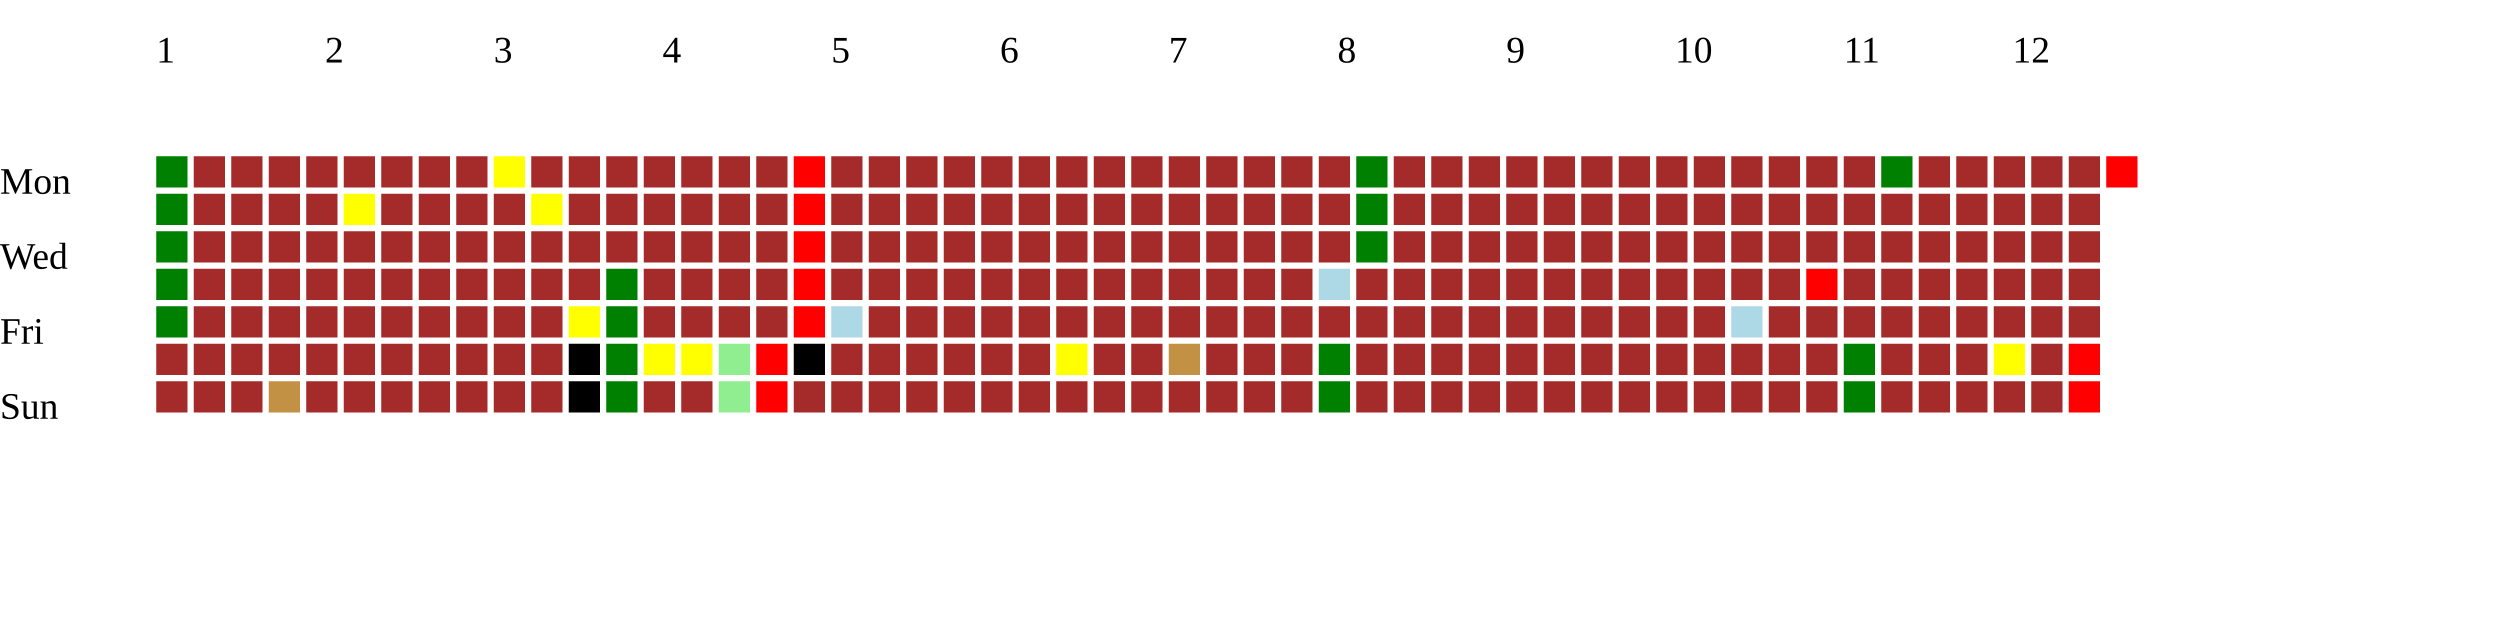
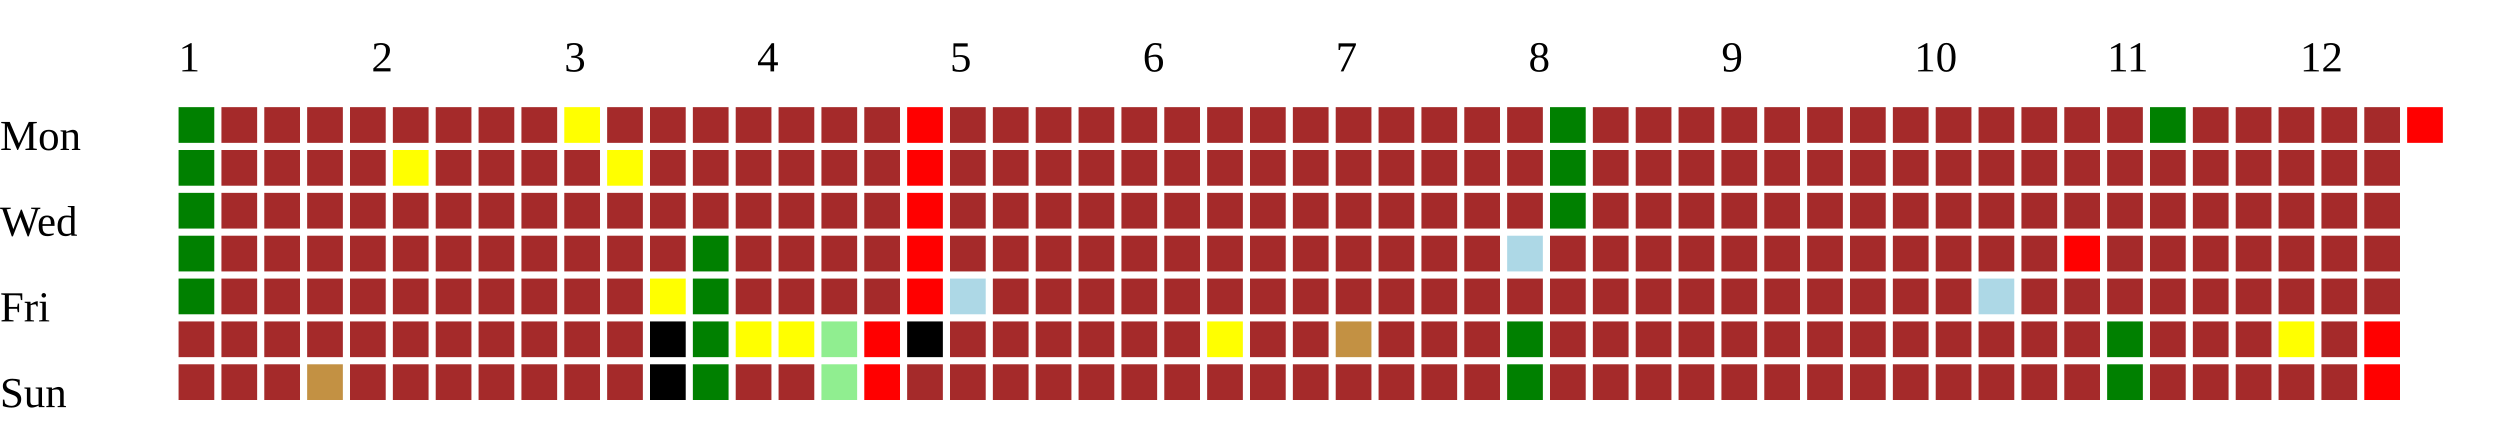
- <svg xmlns="http://www.w3.org/2000/svg" baseProfile="full" height="200" version="1.1" width="800">
+ <svg xmlns="http://www.w3.org/2000/svg" baseProfile="full" height="120" version="1.1" width="700">
  <defs />
-   <g transform="translate(50, 50)">
+   <g transform="translate(50, 30)">
    <rect fill="green" height="10" width="10" x="0" y="0" />
    <rect fill="green" height="10" width="10" x="0" y="12" />
    <rect fill="green" height="10" width="10" x="0" y="24" />
    <rect fill="green" height="10" width="10" x="0" y="36" />
    <rect fill="green" height="10" width="10" x="0" y="48" />
    <rect fill="brown" height="10" width="10" x="0" y="60" />
    <rect fill="brown" height="10" width="10" x="0" y="72" />
    <rect fill="brown" height="10" width="10" x="12" y="0" />
    <rect fill="brown" height="10" width="10" x="12" y="12" />
    <rect fill="brown" height="10" width="10" x="12" y="24" />
    <rect fill="brown" height="10" width="10" x="12" y="36" />
    <rect fill="brown" height="10" width="10" x="12" y="48" />
    <rect fill="brown" height="10" width="10" x="12" y="60" />
    <rect fill="brown" height="10" width="10" x="12" y="72" />
    <rect fill="brown" height="10" width="10" x="24" y="0" />
    <rect fill="brown" height="10" width="10" x="24" y="12" />
    <rect fill="brown" height="10" width="10" x="24" y="24" />
    <rect fill="brown" height="10" width="10" x="24" y="36" />
    <rect fill="brown" height="10" width="10" x="24" y="48" />
    <rect fill="brown" height="10" width="10" x="24" y="60" />
    <rect fill="brown" height="10" width="10" x="24" y="72" />
    <rect fill="brown" height="10" width="10" x="36" y="0" />
    <rect fill="brown" height="10" width="10" x="36" y="12" />
    <rect fill="brown" height="10" width="10" x="36" y="24" />
    <rect fill="brown" height="10" width="10" x="36" y="36" />
    <rect fill="brown" height="10" width="10" x="36" y="48" />
    <rect fill="brown" height="10" width="10" x="36" y="60" />
    <rect fill="#c39143" height="10" width="10" x="36" y="72" />
    <rect fill="brown" height="10" width="10" x="48" y="0" />
    <rect fill="brown" height="10" width="10" x="48" y="12" />
    <rect fill="brown" height="10" width="10" x="48" y="24" />
    <rect fill="brown" height="10" width="10" x="48" y="36" />
    <rect fill="brown" height="10" width="10" x="48" y="48" />
    <rect fill="brown" height="10" width="10" x="48" y="60" />
    <rect fill="brown" height="10" width="10" x="48" y="72" />
    <rect fill="brown" height="10" width="10" x="60" y="0" />
    <rect fill="yellow" height="10" width="10" x="60" y="12" />
    <rect fill="brown" height="10" width="10" x="60" y="24" />
    <rect fill="brown" height="10" width="10" x="60" y="36" />
    <rect fill="brown" height="10" width="10" x="60" y="48" />
    <rect fill="brown" height="10" width="10" x="60" y="60" />
    <rect fill="brown" height="10" width="10" x="60" y="72" />
    <rect fill="brown" height="10" width="10" x="72" y="0" />
    <rect fill="brown" height="10" width="10" x="72" y="12" />
    <rect fill="brown" height="10" width="10" x="72" y="24" />
    <rect fill="brown" height="10" width="10" x="72" y="36" />
    <rect fill="brown" height="10" width="10" x="72" y="48" />
    <rect fill="brown" height="10" width="10" x="72" y="60" />
    <rect fill="brown" height="10" width="10" x="72" y="72" />
    <rect fill="brown" height="10" width="10" x="84" y="0" />
    <rect fill="brown" height="10" width="10" x="84" y="12" />
    <rect fill="brown" height="10" width="10" x="84" y="24" />
    <rect fill="brown" height="10" width="10" x="84" y="36" />
    <rect fill="brown" height="10" width="10" x="84" y="48" />
    <rect fill="brown" height="10" width="10" x="84" y="60" />
    <rect fill="brown" height="10" width="10" x="84" y="72" />
    <rect fill="brown" height="10" width="10" x="96" y="0" />
    <rect fill="brown" height="10" width="10" x="96" y="12" />
    <rect fill="brown" height="10" width="10" x="96" y="24" />
    <rect fill="brown" height="10" width="10" x="96" y="36" />
    <rect fill="brown" height="10" width="10" x="96" y="48" />
    <rect fill="brown" height="10" width="10" x="96" y="60" />
    <rect fill="brown" height="10" width="10" x="96" y="72" />
    <rect fill="yellow" height="10" width="10" x="108" y="0" />
    <rect fill="brown" height="10" width="10" x="108" y="12" />
    <rect fill="brown" height="10" width="10" x="108" y="24" />
    <rect fill="brown" height="10" width="10" x="108" y="36" />
    <rect fill="brown" height="10" width="10" x="108" y="48" />
    <rect fill="brown" height="10" width="10" x="108" y="60" />
    <rect fill="brown" height="10" width="10" x="108" y="72" />
    <rect fill="brown" height="10" width="10" x="120" y="0" />
    <rect fill="yellow" height="10" width="10" x="120" y="12" />
    <rect fill="brown" height="10" width="10" x="120" y="24" />
    <rect fill="brown" height="10" width="10" x="120" y="36" />
    <rect fill="brown" height="10" width="10" x="120" y="48" />
    <rect fill="brown" height="10" width="10" x="120" y="60" />
    <rect fill="brown" height="10" width="10" x="120" y="72" />
    <rect fill="brown" height="10" width="10" x="132" y="0" />
    <rect fill="brown" height="10" width="10" x="132" y="12" />
    <rect fill="brown" height="10" width="10" x="132" y="24" />
    <rect fill="brown" height="10" width="10" x="132" y="36" />
    <rect fill="yellow" height="10" width="10" x="132" y="48" />
    <rect fill="black" height="10" width="10" x="132" y="60" />
    <rect fill="black" height="10" width="10" x="132" y="72" />
    <rect fill="brown" height="10" width="10" x="144" y="0" />
    <rect fill="brown" height="10" width="10" x="144" y="12" />
    <rect fill="brown" height="10" width="10" x="144" y="24" />
    <rect fill="green" height="10" width="10" x="144" y="36" />
    <rect fill="green" height="10" width="10" x="144" y="48" />
    <rect fill="green" height="10" width="10" x="144" y="60" />
    <rect fill="green" height="10" width="10" x="144" y="72" />
    <rect fill="brown" height="10" width="10" x="156" y="0" />
    <rect fill="brown" height="10" width="10" x="156" y="12" />
    <rect fill="brown" height="10" width="10" x="156" y="24" />
    <rect fill="brown" height="10" width="10" x="156" y="36" />
    <rect fill="brown" height="10" width="10" x="156" y="48" />
    <rect fill="yellow" height="10" width="10" x="156" y="60" />
    <rect fill="brown" height="10" width="10" x="156" y="72" />
    <rect fill="brown" height="10" width="10" x="168" y="0" />
    <rect fill="brown" height="10" width="10" x="168" y="12" />
    <rect fill="brown" height="10" width="10" x="168" y="24" />
    <rect fill="brown" height="10" width="10" x="168" y="36" />
    <rect fill="brown" height="10" width="10" x="168" y="48" />
    <rect fill="yellow" height="10" width="10" x="168" y="60" />
    <rect fill="brown" height="10" width="10" x="168" y="72" />
    <rect fill="brown" height="10" width="10" x="180" y="0" />
    <rect fill="brown" height="10" width="10" x="180" y="12" />
    <rect fill="brown" height="10" width="10" x="180" y="24" />
    <rect fill="brown" height="10" width="10" x="180" y="36" />
    <rect fill="brown" height="10" width="10" x="180" y="48" />
    <rect fill="lightgreen" height="10" width="10" x="180" y="60" />
    <rect fill="lightgreen" height="10" width="10" x="180" y="72" />
    <rect fill="brown" height="10" width="10" x="192" y="0" />
    <rect fill="brown" height="10" width="10" x="192" y="12" />
    <rect fill="brown" height="10" width="10" x="192" y="24" />
    <rect fill="brown" height="10" width="10" x="192" y="36" />
    <rect fill="brown" height="10" width="10" x="192" y="48" />
    <rect fill="red" height="10" width="10" x="192" y="60" />
    <rect fill="red" height="10" width="10" x="192" y="72" />
    <rect fill="red" height="10" width="10" x="204" y="0" />
    <rect fill="red" height="10" width="10" x="204" y="12" />
    <rect fill="red" height="10" width="10" x="204" y="24" />
    <rect fill="red" height="10" width="10" x="204" y="36" />
    <rect fill="red" height="10" width="10" x="204" y="48" />
    <rect fill="black" height="10" width="10" x="204" y="60" />
    <rect fill="brown" height="10" width="10" x="204" y="72" />
    <rect fill="brown" height="10" width="10" x="216" y="0" />
    <rect fill="brown" height="10" width="10" x="216" y="12" />
    <rect fill="brown" height="10" width="10" x="216" y="24" />
    <rect fill="brown" height="10" width="10" x="216" y="36" />
    <rect fill="lightblue" height="10" width="10" x="216" y="48" />
    <rect fill="brown" height="10" width="10" x="216" y="60" />
    <rect fill="brown" height="10" width="10" x="216" y="72" />
    <rect fill="brown" height="10" width="10" x="228" y="0" />
    <rect fill="brown" height="10" width="10" x="228" y="12" />
    <rect fill="brown" height="10" width="10" x="228" y="24" />
    <rect fill="brown" height="10" width="10" x="228" y="36" />
    <rect fill="brown" height="10" width="10" x="228" y="48" />
    <rect fill="brown" height="10" width="10" x="228" y="60" />
    <rect fill="brown" height="10" width="10" x="228" y="72" />
    <rect fill="brown" height="10" width="10" x="240" y="0" />
    <rect fill="brown" height="10" width="10" x="240" y="12" />
    <rect fill="brown" height="10" width="10" x="240" y="24" />
    <rect fill="brown" height="10" width="10" x="240" y="36" />
    <rect fill="brown" height="10" width="10" x="240" y="48" />
    <rect fill="brown" height="10" width="10" x="240" y="60" />
    <rect fill="brown" height="10" width="10" x="240" y="72" />
    <rect fill="brown" height="10" width="10" x="252" y="0" />
    <rect fill="brown" height="10" width="10" x="252" y="12" />
    <rect fill="brown" height="10" width="10" x="252" y="24" />
    <rect fill="brown" height="10" width="10" x="252" y="36" />
    <rect fill="brown" height="10" width="10" x="252" y="48" />
    <rect fill="brown" height="10" width="10" x="252" y="60" />
    <rect fill="brown" height="10" width="10" x="252" y="72" />
    <rect fill="brown" height="10" width="10" x="264" y="0" />
    <rect fill="brown" height="10" width="10" x="264" y="12" />
    <rect fill="brown" height="10" width="10" x="264" y="24" />
    <rect fill="brown" height="10" width="10" x="264" y="36" />
    <rect fill="brown" height="10" width="10" x="264" y="48" />
    <rect fill="brown" height="10" width="10" x="264" y="60" />
    <rect fill="brown" height="10" width="10" x="264" y="72" />
    <rect fill="brown" height="10" width="10" x="276" y="0" />
    <rect fill="brown" height="10" width="10" x="276" y="12" />
    <rect fill="brown" height="10" width="10" x="276" y="24" />
    <rect fill="brown" height="10" width="10" x="276" y="36" />
    <rect fill="brown" height="10" width="10" x="276" y="48" />
    <rect fill="brown" height="10" width="10" x="276" y="60" />
    <rect fill="brown" height="10" width="10" x="276" y="72" />
    <rect fill="brown" height="10" width="10" x="288" y="0" />
    <rect fill="brown" height="10" width="10" x="288" y="12" />
    <rect fill="brown" height="10" width="10" x="288" y="24" />
    <rect fill="brown" height="10" width="10" x="288" y="36" />
    <rect fill="brown" height="10" width="10" x="288" y="48" />
    <rect fill="yellow" height="10" width="10" x="288" y="60" />
    <rect fill="brown" height="10" width="10" x="288" y="72" />
    <rect fill="brown" height="10" width="10" x="300" y="0" />
    <rect fill="brown" height="10" width="10" x="300" y="12" />
    <rect fill="brown" height="10" width="10" x="300" y="24" />
    <rect fill="brown" height="10" width="10" x="300" y="36" />
    <rect fill="brown" height="10" width="10" x="300" y="48" />
    <rect fill="brown" height="10" width="10" x="300" y="60" />
    <rect fill="brown" height="10" width="10" x="300" y="72" />
    <rect fill="brown" height="10" width="10" x="312" y="0" />
    <rect fill="brown" height="10" width="10" x="312" y="12" />
    <rect fill="brown" height="10" width="10" x="312" y="24" />
    <rect fill="brown" height="10" width="10" x="312" y="36" />
    <rect fill="brown" height="10" width="10" x="312" y="48" />
    <rect fill="brown" height="10" width="10" x="312" y="60" />
    <rect fill="brown" height="10" width="10" x="312" y="72" />
    <rect fill="brown" height="10" width="10" x="324" y="0" />
    <rect fill="brown" height="10" width="10" x="324" y="12" />
    <rect fill="brown" height="10" width="10" x="324" y="24" />
    <rect fill="brown" height="10" width="10" x="324" y="36" />
    <rect fill="brown" height="10" width="10" x="324" y="48" />
    <rect fill="#c39143" height="10" width="10" x="324" y="60" />
    <rect fill="brown" height="10" width="10" x="324" y="72" />
    <rect fill="brown" height="10" width="10" x="336" y="0" />
    <rect fill="brown" height="10" width="10" x="336" y="12" />
    <rect fill="brown" height="10" width="10" x="336" y="24" />
    <rect fill="brown" height="10" width="10" x="336" y="36" />
    <rect fill="brown" height="10" width="10" x="336" y="48" />
    <rect fill="brown" height="10" width="10" x="336" y="60" />
    <rect fill="brown" height="10" width="10" x="336" y="72" />
    <rect fill="brown" height="10" width="10" x="348" y="0" />
    <rect fill="brown" height="10" width="10" x="348" y="12" />
    <rect fill="brown" height="10" width="10" x="348" y="24" />
    <rect fill="brown" height="10" width="10" x="348" y="36" />
    <rect fill="brown" height="10" width="10" x="348" y="48" />
    <rect fill="brown" height="10" width="10" x="348" y="60" />
    <rect fill="brown" height="10" width="10" x="348" y="72" />
    <rect fill="brown" height="10" width="10" x="360" y="0" />
    <rect fill="brown" height="10" width="10" x="360" y="12" />
    <rect fill="brown" height="10" width="10" x="360" y="24" />
    <rect fill="brown" height="10" width="10" x="360" y="36" />
    <rect fill="brown" height="10" width="10" x="360" y="48" />
    <rect fill="brown" height="10" width="10" x="360" y="60" />
    <rect fill="brown" height="10" width="10" x="360" y="72" />
    <rect fill="brown" height="10" width="10" x="372" y="0" />
    <rect fill="brown" height="10" width="10" x="372" y="12" />
    <rect fill="brown" height="10" width="10" x="372" y="24" />
    <rect fill="lightblue" height="10" width="10" x="372" y="36" />
    <rect fill="brown" height="10" width="10" x="372" y="48" />
    <rect fill="green" height="10" width="10" x="372" y="60" />
    <rect fill="green" height="10" width="10" x="372" y="72" />
    <rect fill="green" height="10" width="10" x="384" y="0" />
    <rect fill="green" height="10" width="10" x="384" y="12" />
    <rect fill="green" height="10" width="10" x="384" y="24" />
    <rect fill="brown" height="10" width="10" x="384" y="36" />
    <rect fill="brown" height="10" width="10" x="384" y="48" />
    <rect fill="brown" height="10" width="10" x="384" y="60" />
    <rect fill="brown" height="10" width="10" x="384" y="72" />
    <rect fill="brown" height="10" width="10" x="396" y="0" />
    <rect fill="brown" height="10" width="10" x="396" y="12" />
    <rect fill="brown" height="10" width="10" x="396" y="24" />
    <rect fill="brown" height="10" width="10" x="396" y="36" />
    <rect fill="brown" height="10" width="10" x="396" y="48" />
    <rect fill="brown" height="10" width="10" x="396" y="60" />
    <rect fill="brown" height="10" width="10" x="396" y="72" />
    <rect fill="brown" height="10" width="10" x="408" y="0" />
    <rect fill="brown" height="10" width="10" x="408" y="12" />
    <rect fill="brown" height="10" width="10" x="408" y="24" />
    <rect fill="brown" height="10" width="10" x="408" y="36" />
    <rect fill="brown" height="10" width="10" x="408" y="48" />
    <rect fill="brown" height="10" width="10" x="408" y="60" />
    <rect fill="brown" height="10" width="10" x="408" y="72" />
    <rect fill="brown" height="10" width="10" x="420" y="0" />
    <rect fill="brown" height="10" width="10" x="420" y="12" />
    <rect fill="brown" height="10" width="10" x="420" y="24" />
    <rect fill="brown" height="10" width="10" x="420" y="36" />
    <rect fill="brown" height="10" width="10" x="420" y="48" />
    <rect fill="brown" height="10" width="10" x="420" y="60" />
    <rect fill="brown" height="10" width="10" x="420" y="72" />
    <rect fill="brown" height="10" width="10" x="432" y="0" />
    <rect fill="brown" height="10" width="10" x="432" y="12" />
    <rect fill="brown" height="10" width="10" x="432" y="24" />
    <rect fill="brown" height="10" width="10" x="432" y="36" />
    <rect fill="brown" height="10" width="10" x="432" y="48" />
    <rect fill="brown" height="10" width="10" x="432" y="60" />
    <rect fill="brown" height="10" width="10" x="432" y="72" />
    <rect fill="brown" height="10" width="10" x="444" y="0" />
    <rect fill="brown" height="10" width="10" x="444" y="12" />
    <rect fill="brown" height="10" width="10" x="444" y="24" />
    <rect fill="brown" height="10" width="10" x="444" y="36" />
    <rect fill="brown" height="10" width="10" x="444" y="48" />
    <rect fill="brown" height="10" width="10" x="444" y="60" />
    <rect fill="brown" height="10" width="10" x="444" y="72" />
    <rect fill="brown" height="10" width="10" x="456" y="0" />
    <rect fill="brown" height="10" width="10" x="456" y="12" />
    <rect fill="brown" height="10" width="10" x="456" y="24" />
    <rect fill="brown" height="10" width="10" x="456" y="36" />
    <rect fill="brown" height="10" width="10" x="456" y="48" />
    <rect fill="brown" height="10" width="10" x="456" y="60" />
    <rect fill="brown" height="10" width="10" x="456" y="72" />
    <rect fill="brown" height="10" width="10" x="468" y="0" />
    <rect fill="brown" height="10" width="10" x="468" y="12" />
    <rect fill="brown" height="10" width="10" x="468" y="24" />
    <rect fill="brown" height="10" width="10" x="468" y="36" />
    <rect fill="brown" height="10" width="10" x="468" y="48" />
    <rect fill="brown" height="10" width="10" x="468" y="60" />
    <rect fill="brown" height="10" width="10" x="468" y="72" />
    <rect fill="brown" height="10" width="10" x="480" y="0" />
    <rect fill="brown" height="10" width="10" x="480" y="12" />
    <rect fill="brown" height="10" width="10" x="480" y="24" />
    <rect fill="brown" height="10" width="10" x="480" y="36" />
    <rect fill="brown" height="10" width="10" x="480" y="48" />
    <rect fill="brown" height="10" width="10" x="480" y="60" />
    <rect fill="brown" height="10" width="10" x="480" y="72" />
    <rect fill="brown" height="10" width="10" x="492" y="0" />
    <rect fill="brown" height="10" width="10" x="492" y="12" />
    <rect fill="brown" height="10" width="10" x="492" y="24" />
    <rect fill="brown" height="10" width="10" x="492" y="36" />
    <rect fill="brown" height="10" width="10" x="492" y="48" />
    <rect fill="brown" height="10" width="10" x="492" y="60" />
    <rect fill="brown" height="10" width="10" x="492" y="72" />
    <rect fill="brown" height="10" width="10" x="504" y="0" />
    <rect fill="brown" height="10" width="10" x="504" y="12" />
    <rect fill="brown" height="10" width="10" x="504" y="24" />
    <rect fill="brown" height="10" width="10" x="504" y="36" />
    <rect fill="lightblue" height="10" width="10" x="504" y="48" />
    <rect fill="brown" height="10" width="10" x="504" y="60" />
    <rect fill="brown" height="10" width="10" x="504" y="72" />
    <rect fill="brown" height="10" width="10" x="516" y="0" />
    <rect fill="brown" height="10" width="10" x="516" y="12" />
    <rect fill="brown" height="10" width="10" x="516" y="24" />
    <rect fill="brown" height="10" width="10" x="516" y="36" />
    <rect fill="brown" height="10" width="10" x="516" y="48" />
    <rect fill="brown" height="10" width="10" x="516" y="60" />
    <rect fill="brown" height="10" width="10" x="516" y="72" />
    <rect fill="brown" height="10" width="10" x="528" y="0" />
    <rect fill="brown" height="10" width="10" x="528" y="12" />
    <rect fill="brown" height="10" width="10" x="528" y="24" />
    <rect fill="red" height="10" width="10" x="528" y="36" />
    <rect fill="brown" height="10" width="10" x="528" y="48" />
    <rect fill="brown" height="10" width="10" x="528" y="60" />
    <rect fill="brown" height="10" width="10" x="528" y="72" />
    <rect fill="brown" height="10" width="10" x="540" y="0" />
    <rect fill="brown" height="10" width="10" x="540" y="12" />
    <rect fill="brown" height="10" width="10" x="540" y="24" />
    <rect fill="brown" height="10" width="10" x="540" y="36" />
    <rect fill="brown" height="10" width="10" x="540" y="48" />
    <rect fill="green" height="10" width="10" x="540" y="60" />
    <rect fill="green" height="10" width="10" x="540" y="72" />
    <rect fill="green" height="10" width="10" x="552" y="0" />
    <rect fill="brown" height="10" width="10" x="552" y="12" />
    <rect fill="brown" height="10" width="10" x="552" y="24" />
    <rect fill="brown" height="10" width="10" x="552" y="36" />
    <rect fill="brown" height="10" width="10" x="552" y="48" />
    <rect fill="brown" height="10" width="10" x="552" y="60" />
    <rect fill="brown" height="10" width="10" x="552" y="72" />
    <rect fill="brown" height="10" width="10" x="564" y="0" />
    <rect fill="brown" height="10" width="10" x="564" y="12" />
    <rect fill="brown" height="10" width="10" x="564" y="24" />
    <rect fill="brown" height="10" width="10" x="564" y="36" />
    <rect fill="brown" height="10" width="10" x="564" y="48" />
    <rect fill="brown" height="10" width="10" x="564" y="60" />
    <rect fill="brown" height="10" width="10" x="564" y="72" />
    <rect fill="brown" height="10" width="10" x="576" y="0" />
    <rect fill="brown" height="10" width="10" x="576" y="12" />
    <rect fill="brown" height="10" width="10" x="576" y="24" />
    <rect fill="brown" height="10" width="10" x="576" y="36" />
    <rect fill="brown" height="10" width="10" x="576" y="48" />
    <rect fill="brown" height="10" width="10" x="576" y="60" />
    <rect fill="brown" height="10" width="10" x="576" y="72" />
    <rect fill="brown" height="10" width="10" x="588" y="0" />
    <rect fill="brown" height="10" width="10" x="588" y="12" />
    <rect fill="brown" height="10" width="10" x="588" y="24" />
    <rect fill="brown" height="10" width="10" x="588" y="36" />
    <rect fill="brown" height="10" width="10" x="588" y="48" />
    <rect fill="yellow" height="10" width="10" x="588" y="60" />
    <rect fill="brown" height="10" width="10" x="588" y="72" />
    <rect fill="brown" height="10" width="10" x="600" y="0" />
    <rect fill="brown" height="10" width="10" x="600" y="12" />
    <rect fill="brown" height="10" width="10" x="600" y="24" />
    <rect fill="brown" height="10" width="10" x="600" y="36" />
    <rect fill="brown" height="10" width="10" x="600" y="48" />
    <rect fill="brown" height="10" width="10" x="600" y="60" />
    <rect fill="brown" height="10" width="10" x="600" y="72" />
    <rect fill="brown" height="10" width="10" x="612" y="0" />
    <rect fill="brown" height="10" width="10" x="612" y="12" />
    <rect fill="brown" height="10" width="10" x="612" y="24" />
    <rect fill="brown" height="10" width="10" x="612" y="36" />
    <rect fill="brown" height="10" width="10" x="612" y="48" />
    <rect fill="red" height="10" width="10" x="612" y="60" />
    <rect fill="red" height="10" width="10" x="612" y="72" />
    <rect fill="red" height="10" width="10" x="624" y="0" />
  </g>
-   <g transform="translate(0, 50)">
+   <g transform="translate(0, 30)">
    <text x="0" y="12">Mon</text>
    <text x="0" y="24" />
    <text x="0" y="36">Wed</text>
    <text x="0" y="48" />
    <text x="0" y="60">Fri</text>
    <text x="0" y="72" />
    <text x="0" y="84">Sun</text>
  </g>
  <g transform="translate(50, 0)">
    <text x="0.0" y="20">1</text>
    <text x="54.0" y="20">2</text>
    <text x="108.0" y="20">3</text>
    <text x="162.0" y="20">4</text>
    <text x="216.0" y="20">5</text>
    <text x="270.0" y="20">6</text>
    <text x="324.0" y="20">7</text>
    <text x="378.0" y="20">8</text>
    <text x="432.0" y="20">9</text>
    <text x="486.0" y="20">10</text>
    <text x="540.0" y="20">11</text>
    <text x="594.0" y="20">12</text>
  </g>
</svg>
